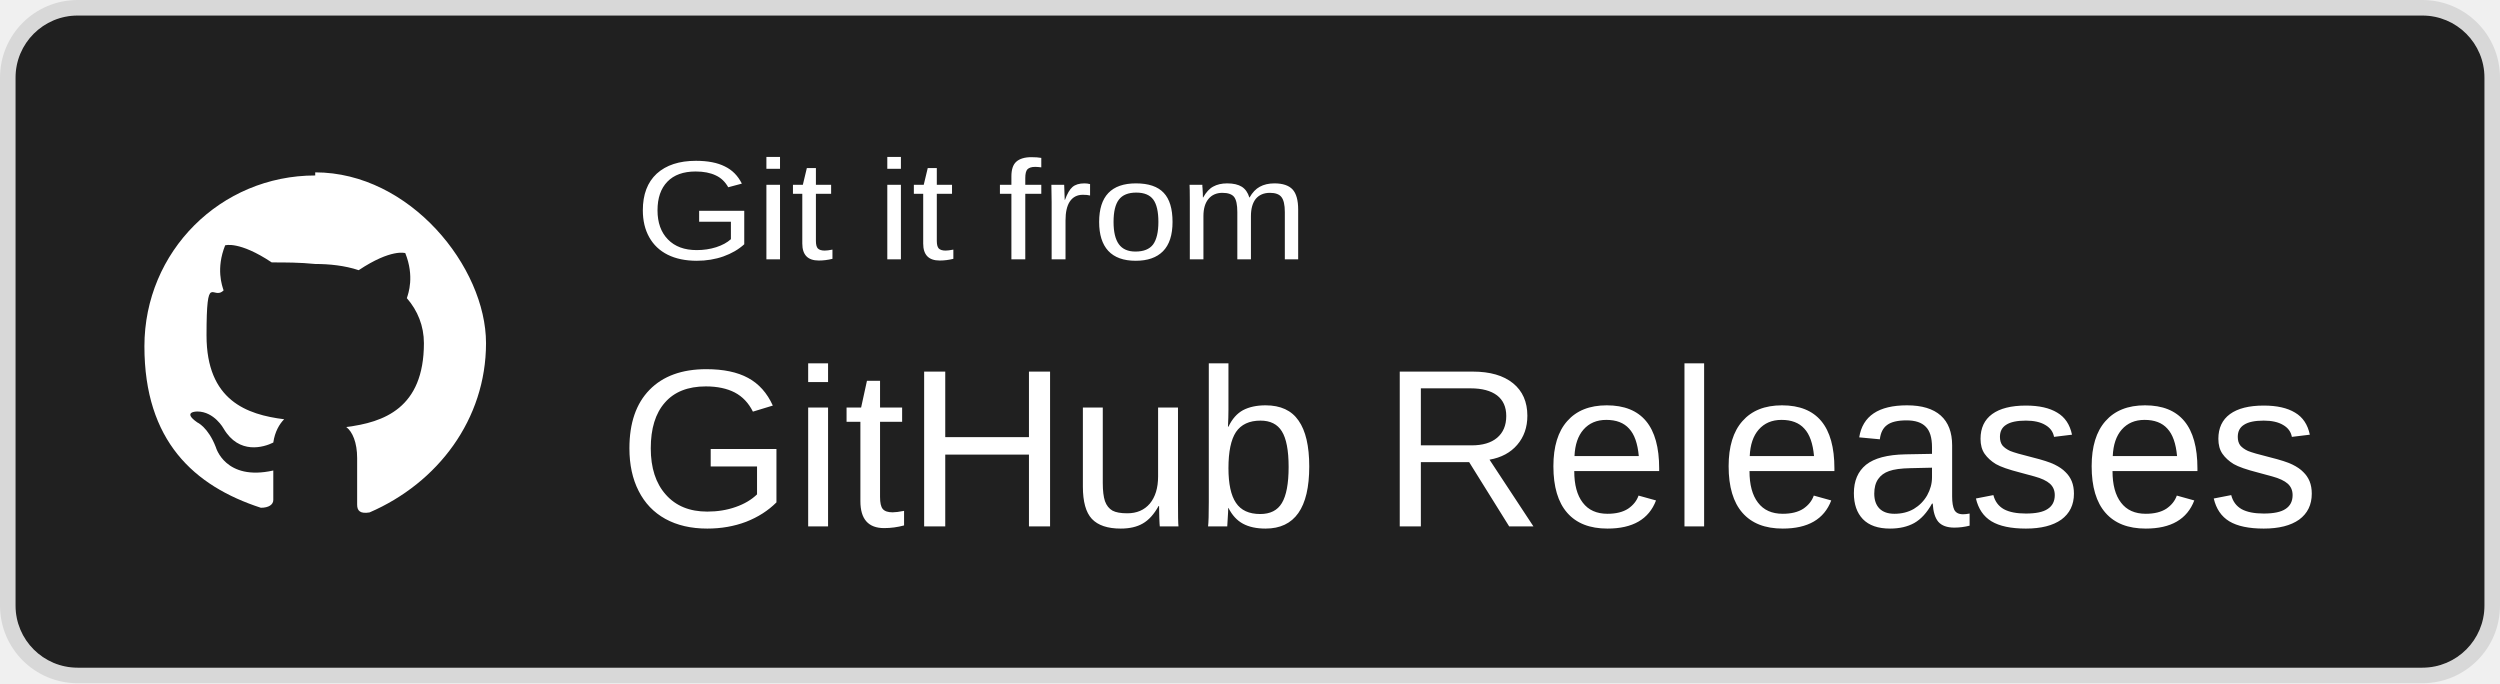
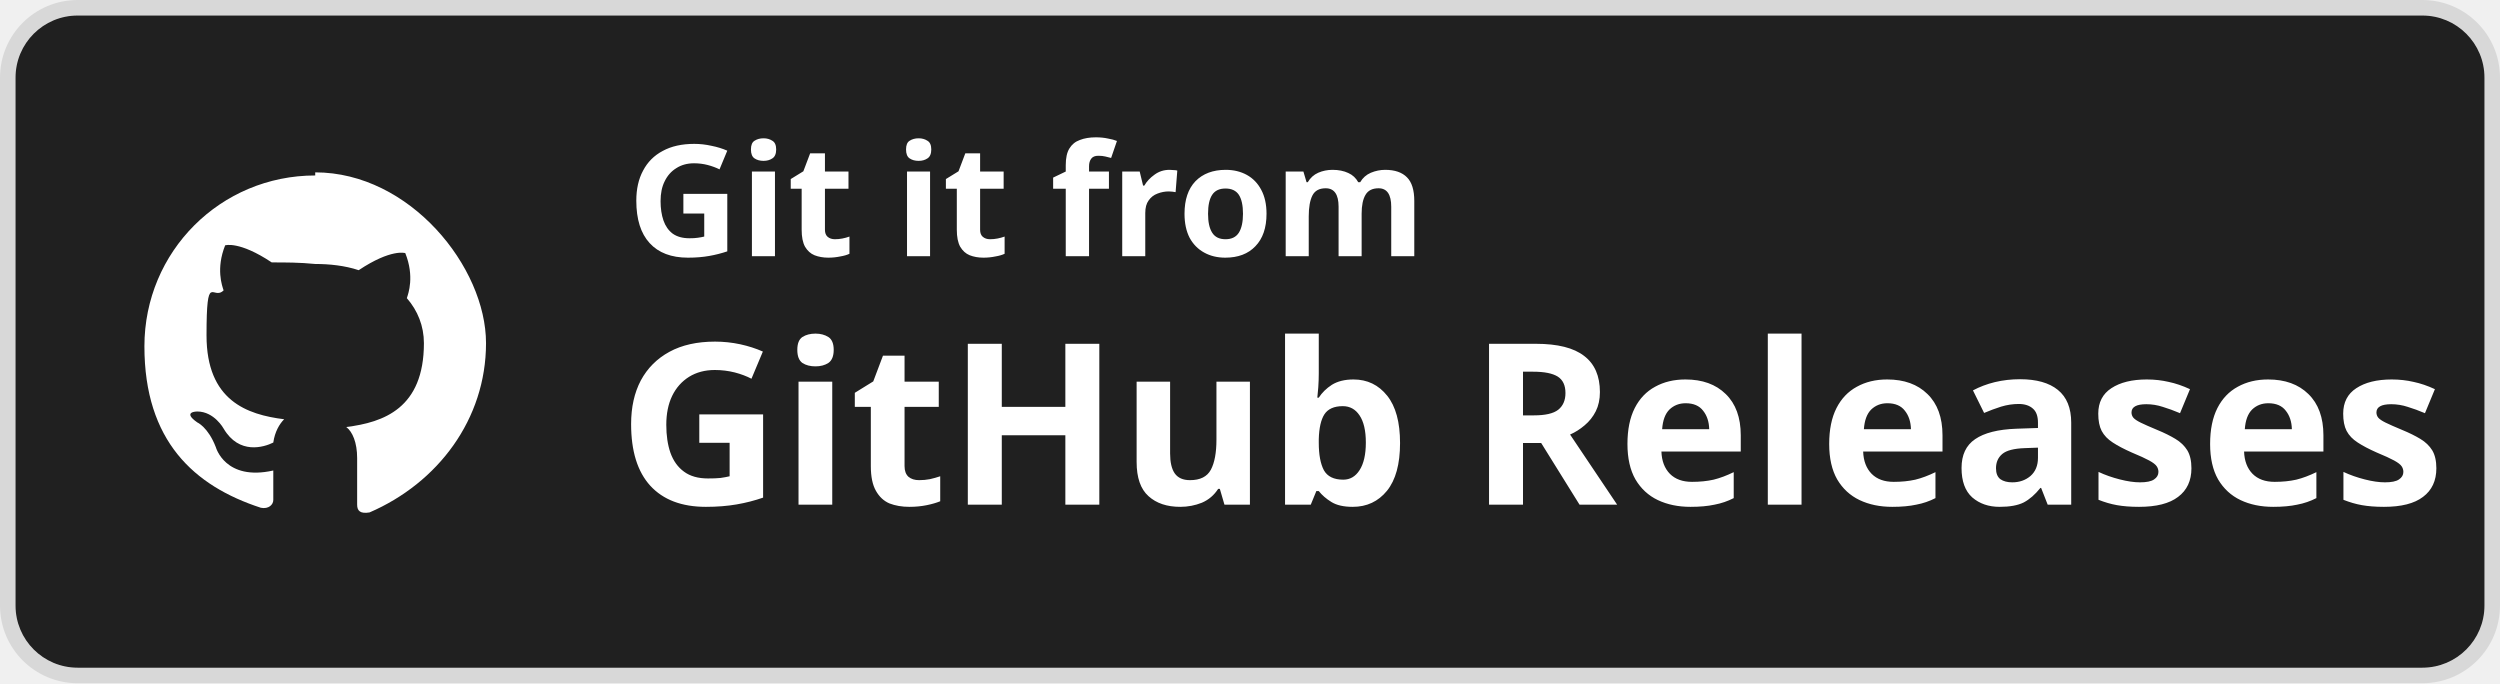
- <svg xmlns="http://www.w3.org/2000/svg" id="_图层_1" version="1.1" viewBox="0 0 161 44">
+ <svg xmlns="http://www.w3.org/2000/svg" id="_图层_1" data-name="图层_1" version="1.1" viewBox="0 0 161 44">
  <defs>
    <style>
      .st0, .st1, .st2 {
        fill: #fff;
      }

      .st1 {
-         font-size: 9.1px;
+         font-size: 14.5px;
+         font-weight: 600;
      }

-       .st1, .st3, .st2 {
-         isolation: isolate;
+       .st2 {
+         font-size: 10px;
+         font-weight: 600;
      }

      .st1, .st2 {
-         font-family: ArialMT, Arial;
+         font-family: 'Segoe UI', system-ui, -apple-system, sans-serif;
      }

-       .st2 {
-         font-size: 14.5px;
+       .st3 {
+         fill: #202020;
      }

      .st4 {
-         fill: #202020;
-       }
- 
-       .st5 {
        fill: none;
        stroke: #000;
        stroke-opacity: .1;
      }
    </style>
  </defs>
-   <rect class="st4" x="1" y="1" width="159" height="42" rx="4" ry="4" />
-   <rect class="st5" x=".5" y=".5" width="160" height="43" rx="4.5" ry="4.5" />
-   <path class="st0" d="M20.3,11.3c-6.1,0-11,4.9-11,11s3.2,9,7.5,10.4c.5,0,.8-.2.8-.5v-1.9c-3.1.7-3.7-1.5-3.7-1.5-.5-1.3-1.2-1.6-1.2-1.6-1-.7,0-.7,0-.7,1.1,0,1.7,1.1,1.7,1.1,1,1.7,2.6,1.2,3.2.9.1-.7.4-1.2.7-1.5-2.4-.3-5-1.2-5-5.4s.4-2.2,1.1-2.9c-.1-.3-.5-1.4.1-2.9,0,0,.9-.3,3,1.1.9,0,1.8,0,2.8.1.9,0,1.9.1,2.8.4,2.1-1.4,3-1.1,3-1.1.6,1.5.2,2.6.1,2.9.7.8,1.1,1.8,1.1,2.9,0,4.2-2.6,5.1-5,5.4.4.3.7,1,.7,2v3c0,.4.2.6.8.5,4.4-1.9,7.5-6,7.5-10.9s-4.9-11-11-11v.2Z" />
-   <g class="st3">
-     <text class="st1" transform="translate(40.9 16.7) scale(1.1 1)">
-       <tspan x="0" y="0">Git it from</tspan>
-     </text>
-   </g>
-   <g class="st3">
-     <text class="st2" transform="translate(39.8 33.9)">
-       <tspan x="0" y="0">GitHub Releases</tspan>
-     </text>
-   </g>
+   <rect class="st3" x="1" y="1" width="159" height="42" rx="4" ry="4" />
+   <rect class="st4" x=".5" y=".5" width="160" height="43" rx="4.5" ry="4.5" />
+   <path class="st0" d="M20.3,11.3c-6.1,0-11,4.9-11,11s3.2,9,7.5,10.4c.5.1.8-.2.8-.5s0-1,0-1.9c-3.1.7-3.7-1.5-3.7-1.5-.5-1.3-1.2-1.6-1.2-1.6-1-.7,0-.7,0-.7,1.1,0,1.7,1.1,1.7,1.1,1,1.7,2.6,1.2,3.2.9.1-.7.4-1.2.7-1.5-2.4-.3-5-1.2-5-5.4s.4-2.2,1.1-2.9c-.1-.3-.5-1.4.1-2.9,0,0,.9-.3,3,1.1.9,0,1.8,0,2.8.1.9,0,1.9.1,2.8.4,2.1-1.4,3-1.1,3-1.1.6,1.5.2,2.6.1,2.9.7.8,1.1,1.8,1.1,2.9,0,4.2-2.6,5.1-5,5.4.4.3.7,1,.7,2,0,1.5,0,2.6,0,3s.2.6.8.5c4.4-1.9,7.5-6,7.5-10.9s-4.9-11-11-11Z" />
+   <text class="st2" transform="translate(40.4 16.5)">
+     <tspan x="0" y="0">Git it from</tspan>
+   </text>
+   <text class="st1" transform="translate(39.8 32.5)">
+     <tspan x="0" y="0">GitHub Releases</tspan>
+   </text>
</svg>
